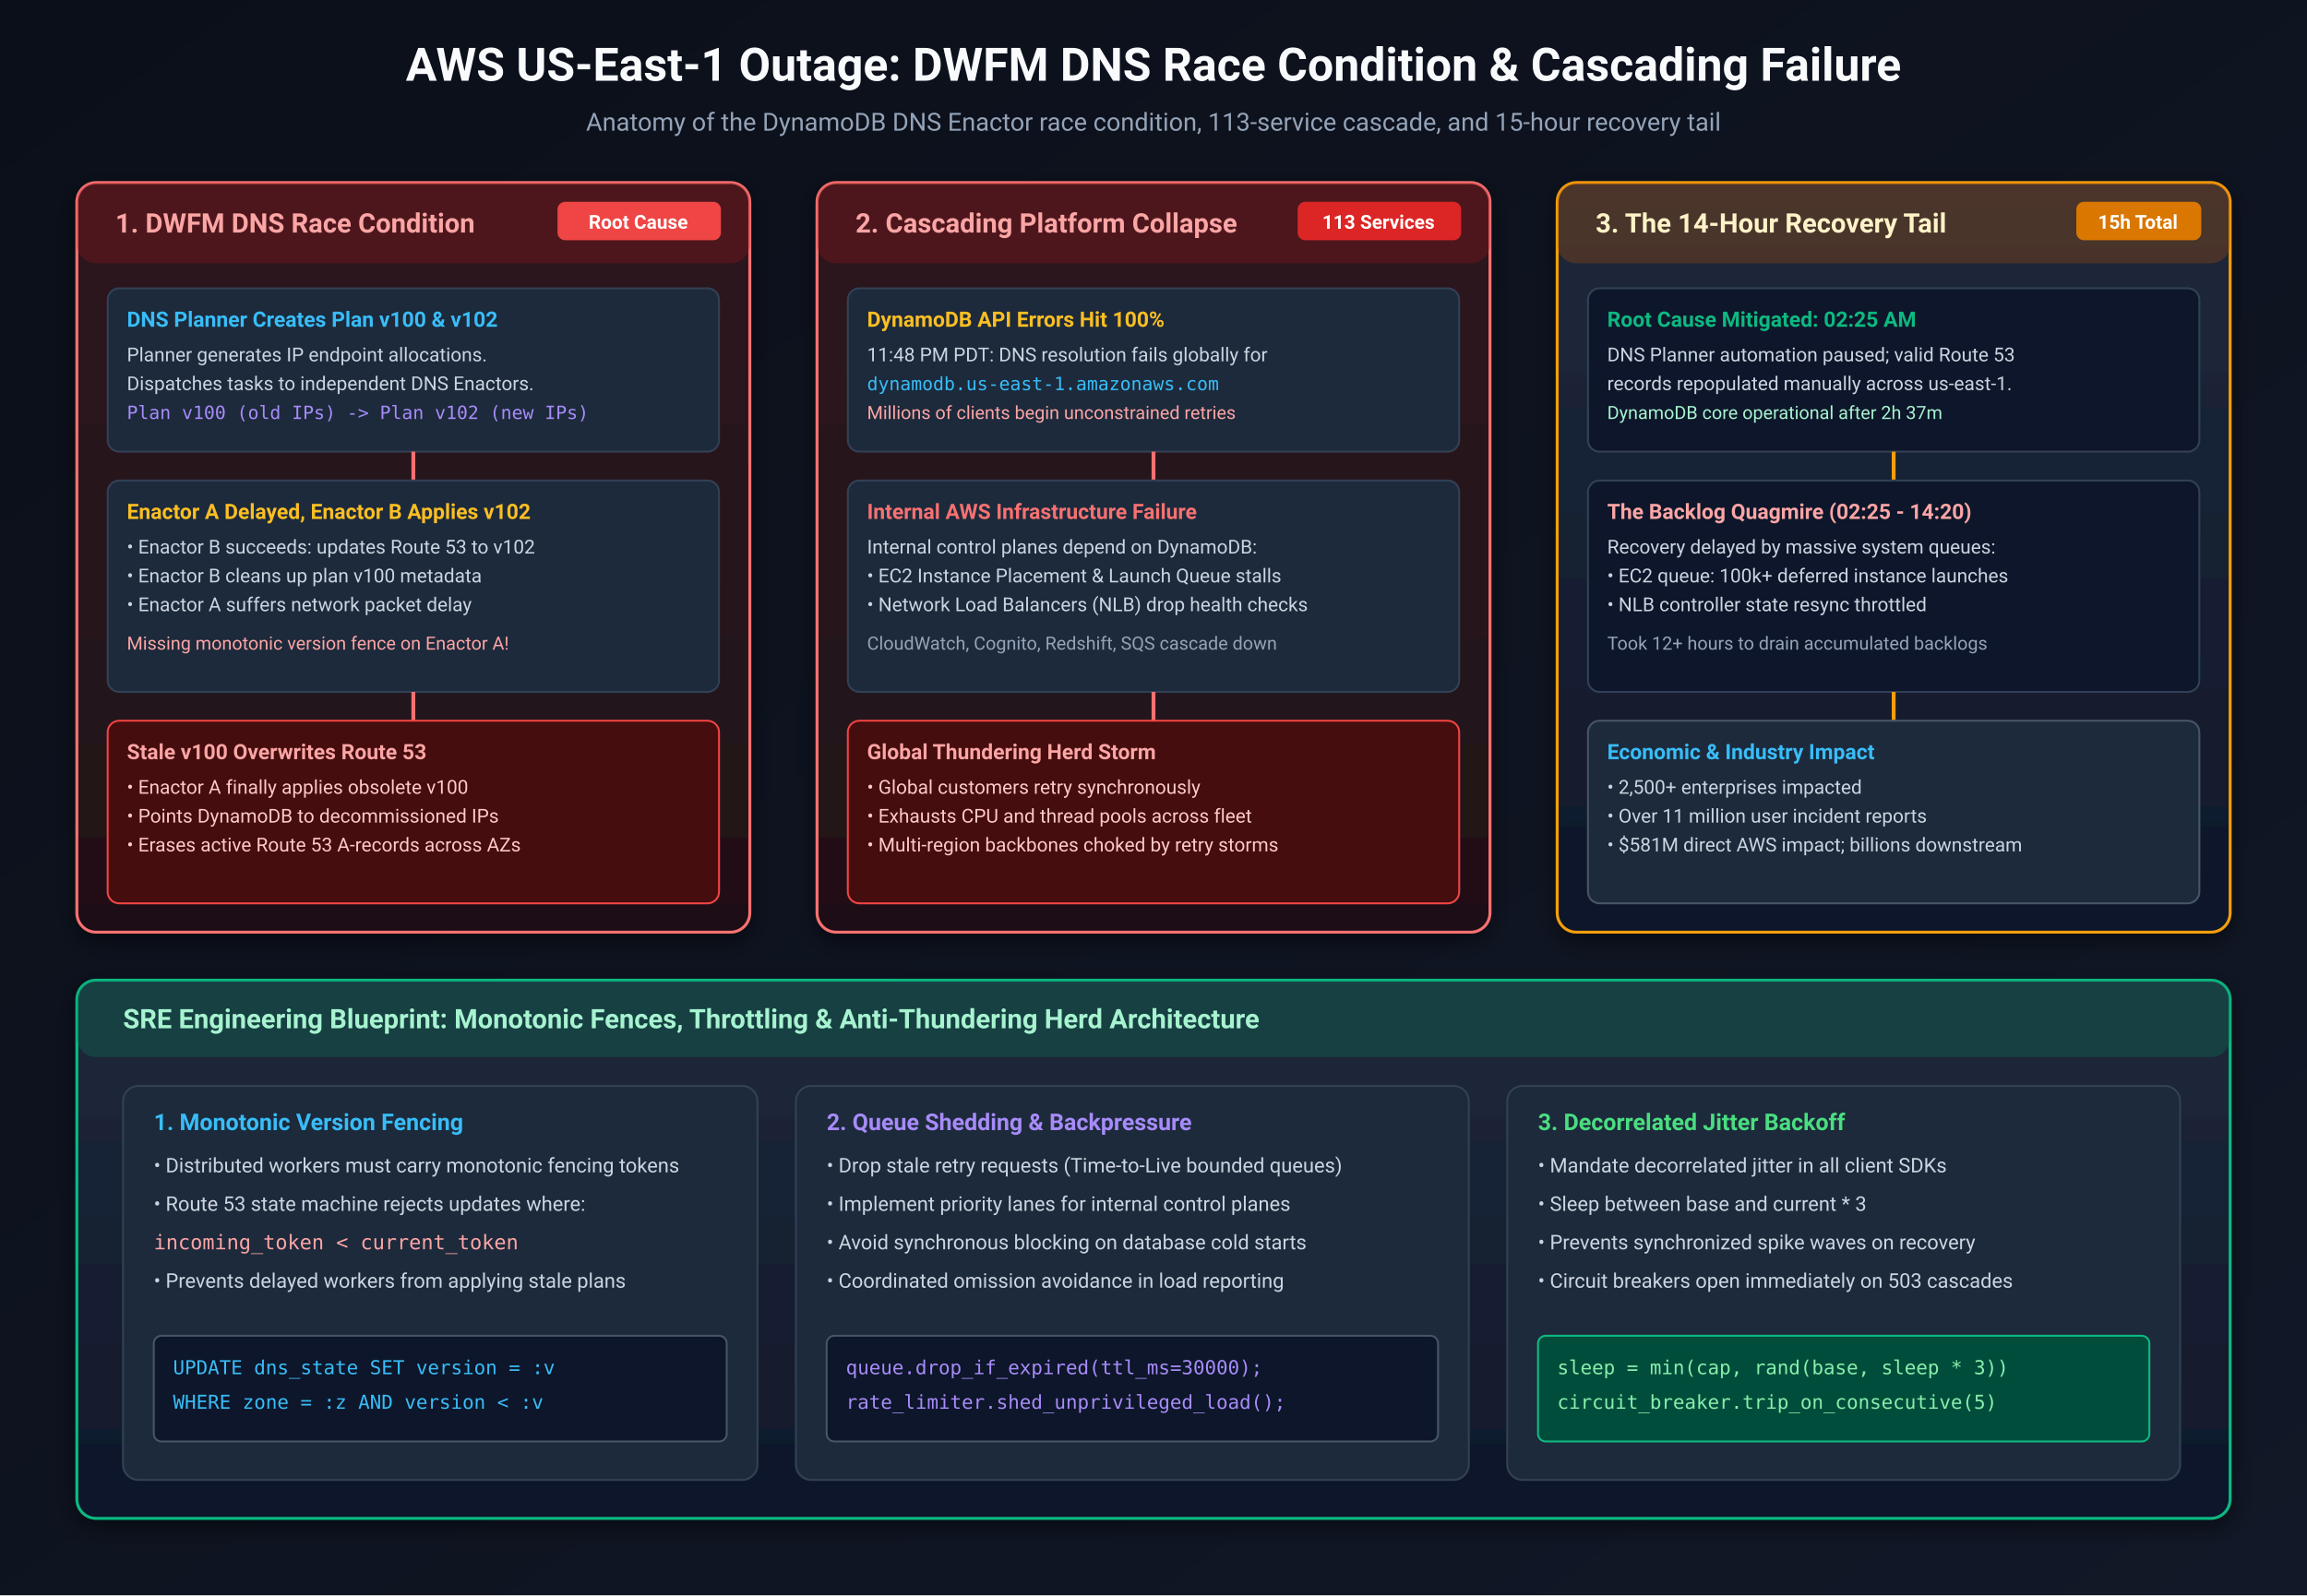
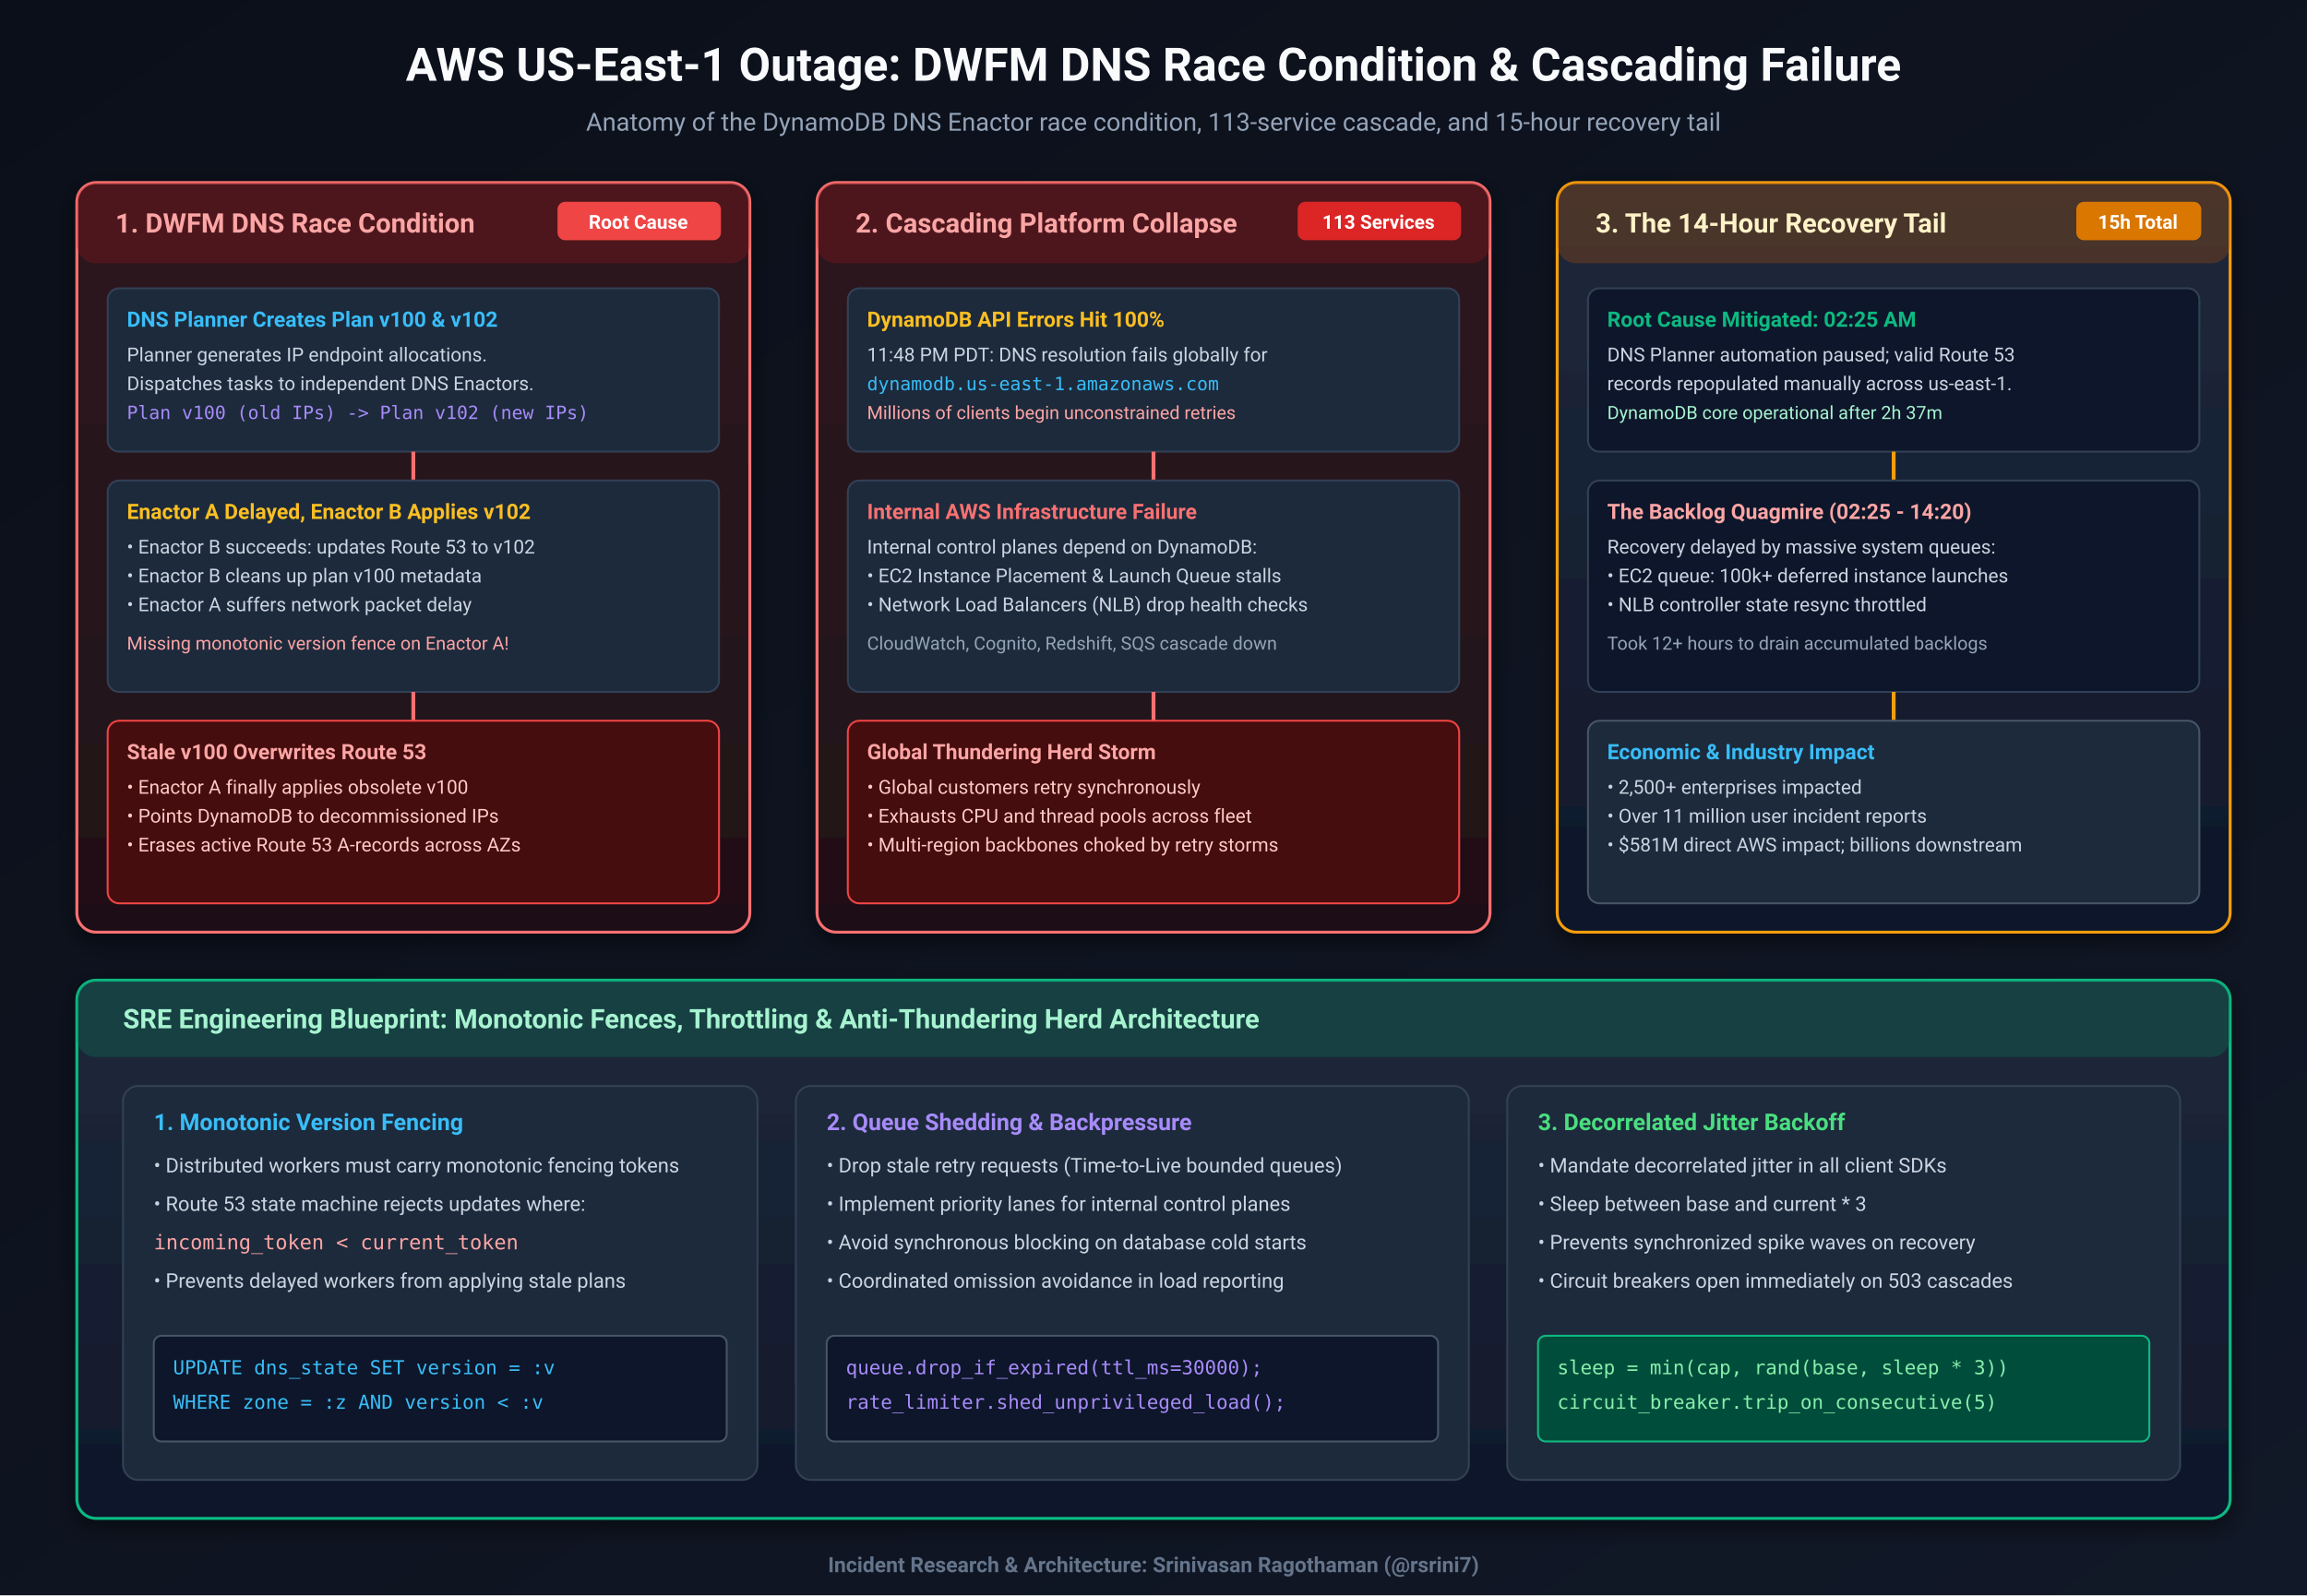
<svg xmlns="http://www.w3.org/2000/svg" viewBox="0 0 1200 830" width="100%" height="100%">
  <defs>
    <linearGradient id="bgGrad" x1="0%" y1="0%" x2="100%" y2="100%">
      <stop offset="0%" stop-color="#0b0f19" />
      <stop offset="100%" stop-color="#111827" />
    </linearGradient>
    <linearGradient id="cardGrad" x1="0%" y1="0%" x2="0%" y2="100%">
      <stop offset="0%" stop-color="#1e293b" />
      <stop offset="100%" stop-color="#0f172a" />
    </linearGradient>
    <linearGradient id="redCard" x1="0%" y1="0%" x2="0%" y2="100%">
      <stop offset="0%" stop-color="#2d151e" />
      <stop offset="100%" stop-color="#1f1118" />
    </linearGradient>
    <linearGradient id="greenCard" x1="0%" y1="0%" x2="0%" y2="100%">
      <stop offset="0%" stop-color="#064e3b" />
      <stop offset="100%" stop-color="#022c22" />
    </linearGradient>
    <filter id="shadow" x="-5%" y="-5%" width="110%" height="110%">
      <feDropShadow dx="0" dy="4" stdDeviation="6" flood-color="#000000" flood-opacity="0.5" />
    </filter>
  </defs>
  <rect width="1200" height="830" fill="url(#bgGrad)" />
  <text x="600" y="42" text-anchor="middle" font-family="-apple-system, BlinkMacSystemFont, 'Segoe UI', Roboto, sans-serif" font-size="24" font-weight="700" fill="#f8fafc">AWS US-East-1 Outage: DWFM DNS Race Condition &amp; Cascading Failure</text>
  <text x="600" y="68" text-anchor="middle" font-family="-apple-system, BlinkMacSystemFont, 'Segoe UI', Roboto, sans-serif" font-size="13" fill="#94a3b8">Anatomy of the DynamoDB DNS Enactor race condition, 113-service cascade, and 15-hour recovery tail</text>
  <g transform="translate(40, 95)" filter="url(#shadow)">
    <rect width="350" height="390" rx="10" fill="url(#redCard)" stroke="#f87171" stroke-width="1.5" />
    <rect x="0" y="0" width="350" height="42" rx="10" fill="#991b1b" fill-opacity="0.3" />
    <text x="20" y="26" font-family="-apple-system, BlinkMacSystemFont, 'Segoe UI', Roboto, sans-serif" font-size="14" font-weight="700" fill="#fca5a5">1. DWFM DNS Race Condition</text>
    <rect x="250" y="10" width="85" height="20" rx="4" fill="#ef4444" />
    <text x="292" y="24" text-anchor="middle" font-family="-apple-system, BlinkMacSystemFont, 'Segoe UI', Roboto, sans-serif" font-size="10" font-weight="700" fill="#ffffff">Root Cause</text>
    <rect x="16" y="55" width="318" height="85" rx="6" fill="#1e293b" stroke="#334155" stroke-width="1" />
    <text x="26" y="75" font-family="-apple-system, BlinkMacSystemFont, 'Segoe UI', Roboto, sans-serif" font-size="11" font-weight="700" fill="#38bdf8">DNS Planner Creates Plan v100 &amp; v102</text>
    <text x="26" y="93" font-family="-apple-system, BlinkMacSystemFont, 'Segoe UI', Roboto, sans-serif" font-size="10" fill="#cbd5e1">Planner generates IP endpoint allocations.</text>
    <text x="26" y="108" font-family="-apple-system, BlinkMacSystemFont, 'Segoe UI', Roboto, sans-serif" font-size="10" fill="#cbd5e1">Dispatches tasks to independent DNS Enactors.</text>
    <text x="26" y="123" font-family="monospace" font-size="9.5" fill="#a78bfa">Plan v100 (old IPs) -&gt; Plan v102 (new IPs)</text>
    <path d="M 175 140 L 175 155" stroke="#f87171" stroke-width="2" />
    <rect x="16" y="155" width="318" height="110" rx="6" fill="#1e293b" stroke="#334155" stroke-width="1" />
    <text x="26" y="175" font-family="-apple-system, BlinkMacSystemFont, 'Segoe UI', Roboto, sans-serif" font-size="11" font-weight="700" fill="#fbbf24">Enactor A Delayed, Enactor B Applies v102</text>
    <text x="26" y="193" font-family="-apple-system, BlinkMacSystemFont, 'Segoe UI', Roboto, sans-serif" font-size="10" fill="#cbd5e1">• Enactor B succeeds: updates Route 53 to v102</text>
    <text x="26" y="208" font-family="-apple-system, BlinkMacSystemFont, 'Segoe UI', Roboto, sans-serif" font-size="10" fill="#cbd5e1">• Enactor B cleans up plan v100 metadata</text>
    <text x="26" y="223" font-family="-apple-system, BlinkMacSystemFont, 'Segoe UI', Roboto, sans-serif" font-size="10" fill="#cbd5e1">• Enactor A suffers network packet delay</text>
    <text x="26" y="243" font-family="-apple-system, BlinkMacSystemFont, 'Segoe UI', Roboto, sans-serif" font-size="9.5" fill="#fca5a5">Missing monotonic version fence on Enactor A!</text>
    <path d="M 175 265 L 175 280" stroke="#f87171" stroke-width="2" />
    <rect x="16" y="280" width="318" height="95" rx="6" fill="#450a0a" stroke="#ef4444" stroke-width="1" />
    <text x="26" y="300" font-family="-apple-system, BlinkMacSystemFont, 'Segoe UI', Roboto, sans-serif" font-size="11" font-weight="700" fill="#fca5a5">Stale v100 Overwrites Route 53</text>
    <text x="26" y="318" font-family="-apple-system, BlinkMacSystemFont, 'Segoe UI', Roboto, sans-serif" font-size="10" fill="#fecaca">• Enactor A finally applies obsolete v100</text>
    <text x="26" y="333" font-family="-apple-system, BlinkMacSystemFont, 'Segoe UI', Roboto, sans-serif" font-size="10" fill="#fecaca">• Points DynamoDB to decommissioned IPs</text>
    <text x="26" y="348" font-family="-apple-system, BlinkMacSystemFont, 'Segoe UI', Roboto, sans-serif" font-size="10" fill="#fecaca">• Erases active Route 53 A-records across AZs</text>
  </g>
  <g transform="translate(425, 95)" filter="url(#shadow)">
    <rect width="350" height="390" rx="10" fill="url(#redCard)" stroke="#f87171" stroke-width="1.5" />
    <rect x="0" y="0" width="350" height="42" rx="10" fill="#991b1b" fill-opacity="0.3" />
    <text x="20" y="26" font-family="-apple-system, BlinkMacSystemFont, 'Segoe UI', Roboto, sans-serif" font-size="14" font-weight="700" fill="#fca5a5">2. Cascading Platform Collapse</text>
    <rect x="250" y="10" width="85" height="20" rx="4" fill="#dc2626" />
    <text x="292" y="24" text-anchor="middle" font-family="-apple-system, BlinkMacSystemFont, 'Segoe UI', Roboto, sans-serif" font-size="10" font-weight="700" fill="#ffffff">113 Services</text>
    <rect x="16" y="55" width="318" height="85" rx="6" fill="#1e293b" stroke="#334155" stroke-width="1" />
    <text x="26" y="75" font-family="-apple-system, BlinkMacSystemFont, 'Segoe UI', Roboto, sans-serif" font-size="11" font-weight="700" fill="#fbbf24">DynamoDB API Errors Hit 100%</text>
    <text x="26" y="93" font-family="-apple-system, BlinkMacSystemFont, 'Segoe UI', Roboto, sans-serif" font-size="10" fill="#cbd5e1">11:48 PM PDT: DNS resolution fails globally for</text>
    <text x="26" y="108" font-family="monospace" font-size="9.5" fill="#38bdf8">dynamodb.us-east-1.amazonaws.com</text>
    <text x="26" y="123" font-family="-apple-system, BlinkMacSystemFont, 'Segoe UI', Roboto, sans-serif" font-size="9.5" fill="#fca5a5">Millions of clients begin unconstrained retries</text>
    <path d="M 175 140 L 175 155" stroke="#f87171" stroke-width="2" />
    <rect x="16" y="155" width="318" height="110" rx="6" fill="#1e293b" stroke="#334155" stroke-width="1" />
    <text x="26" y="175" font-family="-apple-system, BlinkMacSystemFont, 'Segoe UI', Roboto, sans-serif" font-size="11" font-weight="700" fill="#f87171">Internal AWS Infrastructure Failure</text>
    <text x="26" y="193" font-family="-apple-system, BlinkMacSystemFont, 'Segoe UI', Roboto, sans-serif" font-size="10" fill="#cbd5e1">Internal control planes depend on DynamoDB:</text>
    <text x="26" y="208" font-family="-apple-system, BlinkMacSystemFont, 'Segoe UI', Roboto, sans-serif" font-size="10" fill="#cbd5e1">• EC2 Instance Placement &amp; Launch Queue stalls</text>
    <text x="26" y="223" font-family="-apple-system, BlinkMacSystemFont, 'Segoe UI', Roboto, sans-serif" font-size="10" fill="#cbd5e1">• Network Load Balancers (NLB) drop health checks</text>
    <text x="26" y="243" font-family="-apple-system, BlinkMacSystemFont, 'Segoe UI', Roboto, sans-serif" font-size="9.5" fill="#94a3b8">CloudWatch, Cognito, Redshift, SQS cascade down</text>
    <path d="M 175 265 L 175 280" stroke="#f87171" stroke-width="2" />
    <rect x="16" y="280" width="318" height="95" rx="6" fill="#450a0a" stroke="#ef4444" stroke-width="1" />
    <text x="26" y="300" font-family="-apple-system, BlinkMacSystemFont, 'Segoe UI', Roboto, sans-serif" font-size="11" font-weight="700" fill="#fca5a5">Global Thundering Herd Storm</text>
    <text x="26" y="318" font-family="-apple-system, BlinkMacSystemFont, 'Segoe UI', Roboto, sans-serif" font-size="10" fill="#fecaca">• Global customers retry synchronously</text>
    <text x="26" y="333" font-family="-apple-system, BlinkMacSystemFont, 'Segoe UI', Roboto, sans-serif" font-size="10" fill="#fecaca">• Exhausts CPU and thread pools across fleet</text>
    <text x="26" y="348" font-family="-apple-system, BlinkMacSystemFont, 'Segoe UI', Roboto, sans-serif" font-size="10" fill="#fecaca">• Multi-region backbones choked by retry storms</text>
  </g>
  <g transform="translate(810, 95)" filter="url(#shadow)">
    <rect width="350" height="390" rx="10" fill="url(#cardGrad)" stroke="#f59e0b" stroke-width="1.5" />
    <rect x="0" y="0" width="350" height="42" rx="10" fill="#b45309" fill-opacity="0.3" />
    <text x="20" y="26" font-family="-apple-system, BlinkMacSystemFont, 'Segoe UI', Roboto, sans-serif" font-size="14" font-weight="700" fill="#fef3c7">3. The 14-Hour Recovery Tail</text>
    <rect x="270" y="10" width="65" height="20" rx="4" fill="#d97706" />
    <text x="302" y="24" text-anchor="middle" font-family="-apple-system, BlinkMacSystemFont, 'Segoe UI', Roboto, sans-serif" font-size="10" font-weight="700" fill="#ffffff">15h Total</text>
    <rect x="16" y="55" width="318" height="85" rx="6" fill="#0f172a" stroke="#334155" stroke-width="1" />
    <text x="26" y="75" font-family="-apple-system, BlinkMacSystemFont, 'Segoe UI', Roboto, sans-serif" font-size="11" font-weight="700" fill="#10b981">Root Cause Mitigated: 02:25 AM</text>
    <text x="26" y="93" font-family="-apple-system, BlinkMacSystemFont, 'Segoe UI', Roboto, sans-serif" font-size="10" fill="#cbd5e1">DNS Planner automation paused; valid Route 53</text>
    <text x="26" y="108" font-family="-apple-system, BlinkMacSystemFont, 'Segoe UI', Roboto, sans-serif" font-size="10" fill="#cbd5e1">records repopulated manually across us-east-1.</text>
    <text x="26" y="123" font-family="-apple-system, BlinkMacSystemFont, 'Segoe UI', Roboto, sans-serif" font-size="9.5" fill="#a7f3d0">DynamoDB core operational after 2h 37m</text>
    <path d="M 175 140 L 175 155" stroke="#f59e0b" stroke-width="2" />
    <rect x="16" y="155" width="318" height="110" rx="6" fill="#0f172a" stroke="#334155" stroke-width="1" />
    <text x="26" y="175" font-family="-apple-system, BlinkMacSystemFont, 'Segoe UI', Roboto, sans-serif" font-size="11" font-weight="700" fill="#fca5a5">The Backlog Quagmire (02:25 - 14:20)</text>
    <text x="26" y="193" font-family="-apple-system, BlinkMacSystemFont, 'Segoe UI', Roboto, sans-serif" font-size="10" fill="#cbd5e1">Recovery delayed by massive system queues:</text>
    <text x="26" y="208" font-family="-apple-system, BlinkMacSystemFont, 'Segoe UI', Roboto, sans-serif" font-size="10" fill="#cbd5e1">• EC2 queue: 100k+ deferred instance launches</text>
    <text x="26" y="223" font-family="-apple-system, BlinkMacSystemFont, 'Segoe UI', Roboto, sans-serif" font-size="10" fill="#cbd5e1">• NLB controller state resync throttled</text>
    <text x="26" y="243" font-family="-apple-system, BlinkMacSystemFont, 'Segoe UI', Roboto, sans-serif" font-size="9.5" fill="#94a3b8">Took 12+ hours to drain accumulated backlogs</text>
    <path d="M 175 265 L 175 280" stroke="#f59e0b" stroke-width="2" />
    <rect x="16" y="280" width="318" height="95" rx="6" fill="#1e293b" stroke="#475569" stroke-width="1" />
    <text x="26" y="300" font-family="-apple-system, BlinkMacSystemFont, 'Segoe UI', Roboto, sans-serif" font-size="11" font-weight="700" fill="#38bdf8">Economic &amp; Industry Impact</text>
    <text x="26" y="318" font-family="-apple-system, BlinkMacSystemFont, 'Segoe UI', Roboto, sans-serif" font-size="10" fill="#cbd5e1">• 2,500+ enterprises impacted</text>
    <text x="26" y="333" font-family="-apple-system, BlinkMacSystemFont, 'Segoe UI', Roboto, sans-serif" font-size="10" fill="#cbd5e1">• Over 11 million user incident reports</text>
    <text x="26" y="348" font-family="-apple-system, BlinkMacSystemFont, 'Segoe UI', Roboto, sans-serif" font-size="10" fill="#cbd5e1">• $581M direct AWS impact; billions downstream</text>
  </g>
  <g transform="translate(40, 510)" filter="url(#shadow)">
    <rect width="1120" height="280" rx="10" fill="url(#cardGrad)" stroke="#10b981" stroke-width="1.5" />
    <rect x="0" y="0" width="1120" height="40" rx="10" fill="#047857" fill-opacity="0.3" />
    <text x="24" y="25" font-family="-apple-system, BlinkMacSystemFont, 'Segoe UI', Roboto, sans-serif" font-size="14" font-weight="700" fill="#a7f3d0">SRE Engineering Blueprint: Monotonic Fences, Throttling &amp; Anti-Thundering Herd Architecture</text>
    <rect x="24" y="55" width="330" height="205" rx="8" fill="#1e293b" stroke="#334155" stroke-width="1" />
    <text x="40" y="78" font-family="-apple-system, BlinkMacSystemFont, 'Segoe UI', Roboto, sans-serif" font-size="12" font-weight="700" fill="#38bdf8">1. Monotonic Version Fencing</text>
    <text x="40" y="100" font-family="-apple-system, BlinkMacSystemFont, 'Segoe UI', Roboto, sans-serif" font-size="10.5" fill="#cbd5e1">• Distributed workers must carry monotonic fencing tokens</text>
    <text x="40" y="120" font-family="-apple-system, BlinkMacSystemFont, 'Segoe UI', Roboto, sans-serif" font-size="10.5" fill="#cbd5e1">• Route 53 state machine rejects updates where:</text>
    <text x="40" y="140" font-family="monospace" font-size="10.5" fill="#fca5a5">  incoming_token &lt; current_token</text>
    <text x="40" y="160" font-family="-apple-system, BlinkMacSystemFont, 'Segoe UI', Roboto, sans-serif" font-size="10.5" fill="#cbd5e1">• Prevents delayed workers from applying stale plans</text>
    <rect x="40" y="185" width="298" height="55" rx="4" fill="#0f172a" stroke="#475569" stroke-width="1" />
    <text x="50" y="205" font-family="monospace" font-size="10" fill="#38bdf8">UPDATE dns_state SET version = :v</text>
    <text x="50" y="223" font-family="monospace" font-size="10" fill="#38bdf8">WHERE zone = :z AND version &lt; :v</text>
    <rect x="374" y="55" width="350" height="205" rx="8" fill="#1e293b" stroke="#334155" stroke-width="1" />
    <text x="390" y="78" font-family="-apple-system, BlinkMacSystemFont, 'Segoe UI', Roboto, sans-serif" font-size="12" font-weight="700" fill="#a78bfa">2. Queue Shedding &amp; Backpressure</text>
    <text x="390" y="100" font-family="-apple-system, BlinkMacSystemFont, 'Segoe UI', Roboto, sans-serif" font-size="10.5" fill="#cbd5e1">• Drop stale retry requests (Time-to-Live bounded queues)</text>
    <text x="390" y="120" font-family="-apple-system, BlinkMacSystemFont, 'Segoe UI', Roboto, sans-serif" font-size="10.5" fill="#cbd5e1">• Implement priority lanes for internal control planes</text>
    <text x="390" y="140" font-family="-apple-system, BlinkMacSystemFont, 'Segoe UI', Roboto, sans-serif" font-size="10.5" fill="#cbd5e1">• Avoid synchronous blocking on database cold starts</text>
    <text x="390" y="160" font-family="-apple-system, BlinkMacSystemFont, 'Segoe UI', Roboto, sans-serif" font-size="10.5" fill="#cbd5e1">• Coordinated omission avoidance in load reporting</text>
    <rect x="390" y="185" width="318" height="55" rx="4" fill="#0f172a" stroke="#475569" stroke-width="1" />
    <text x="400" y="205" font-family="monospace" font-size="10" fill="#a78bfa">queue.drop_if_expired(ttl_ms=30000);</text>
    <text x="400" y="223" font-family="monospace" font-size="10" fill="#a78bfa">rate_limiter.shed_unprivileged_load();</text>
    <rect x="744" y="55" width="350" height="205" rx="8" fill="#1e293b" stroke="#334155" stroke-width="1" />
    <text x="760" y="78" font-family="-apple-system, BlinkMacSystemFont, 'Segoe UI', Roboto, sans-serif" font-size="12" font-weight="700" fill="#4ade80">3. Decorrelated Jitter Backoff</text>
    <text x="760" y="100" font-family="-apple-system, BlinkMacSystemFont, 'Segoe UI', Roboto, sans-serif" font-size="10.5" fill="#cbd5e1">• Mandate decorrelated jitter in all client SDKs</text>
    <text x="760" y="120" font-family="-apple-system, BlinkMacSystemFont, 'Segoe UI', Roboto, sans-serif" font-size="10.5" fill="#cbd5e1">• Sleep between base and current * 3</text>
    <text x="760" y="140" font-family="-apple-system, BlinkMacSystemFont, 'Segoe UI', Roboto, sans-serif" font-size="10.5" fill="#cbd5e1">• Prevents synchronized spike waves on recovery</text>
    <text x="760" y="160" font-family="-apple-system, BlinkMacSystemFont, 'Segoe UI', Roboto, sans-serif" font-size="10.5" fill="#cbd5e1">• Circuit breakers open immediately on 503 cascades</text>
    <rect x="760" y="185" width="318" height="55" rx="4" fill="#064e3b" stroke="#10b981" stroke-width="1" />
    <text x="770" y="205" font-family="monospace" font-size="10" fill="#86efac">sleep = min(cap, rand(base, sleep * 3))</text>
    <text x="770" y="223" font-family="monospace" font-size="10" fill="#86efac">circuit_breaker.trip_on_consecutive(5)</text>
  </g>
+   <text x="600" y="818" font-family="-apple-system, BlinkMacSystemFont, 'Segoe UI', Roboto, sans-serif" font-size="11" font-weight="600" fill="#64748b" text-anchor="middle">Incident Research &amp; Architecture: Srinivasan Ragothaman (@rsrini7)</text>
</svg>
